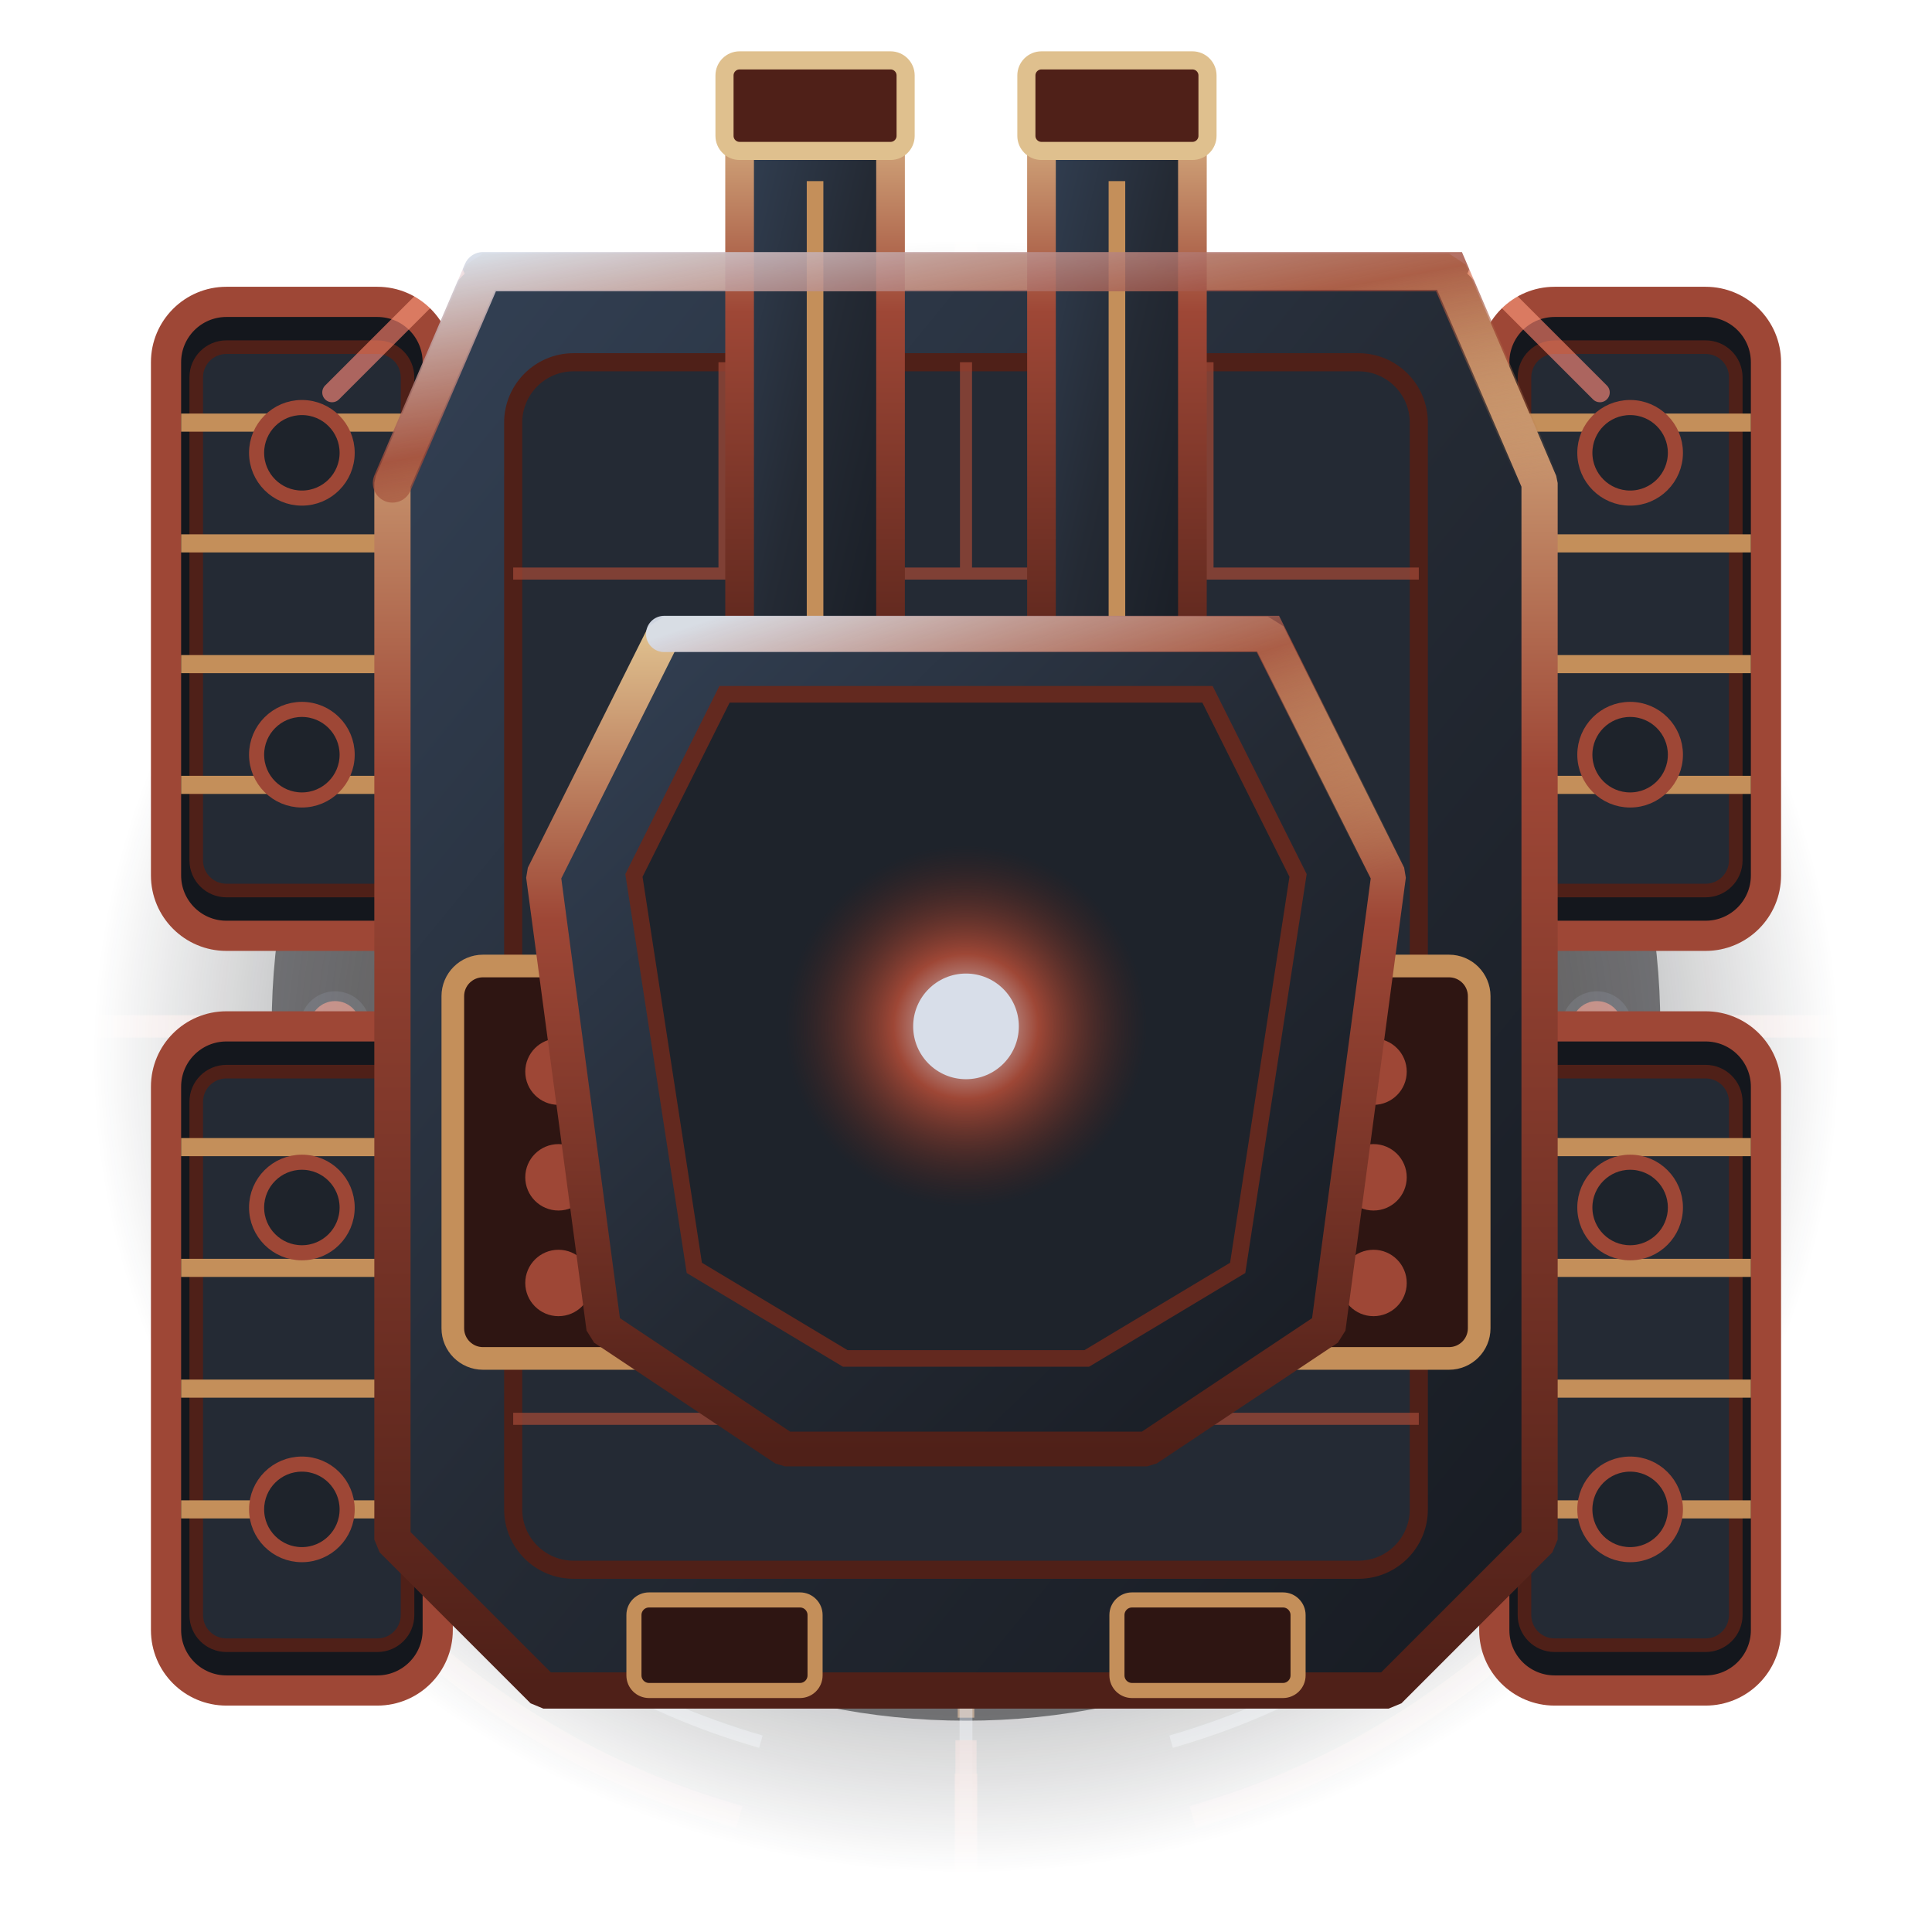
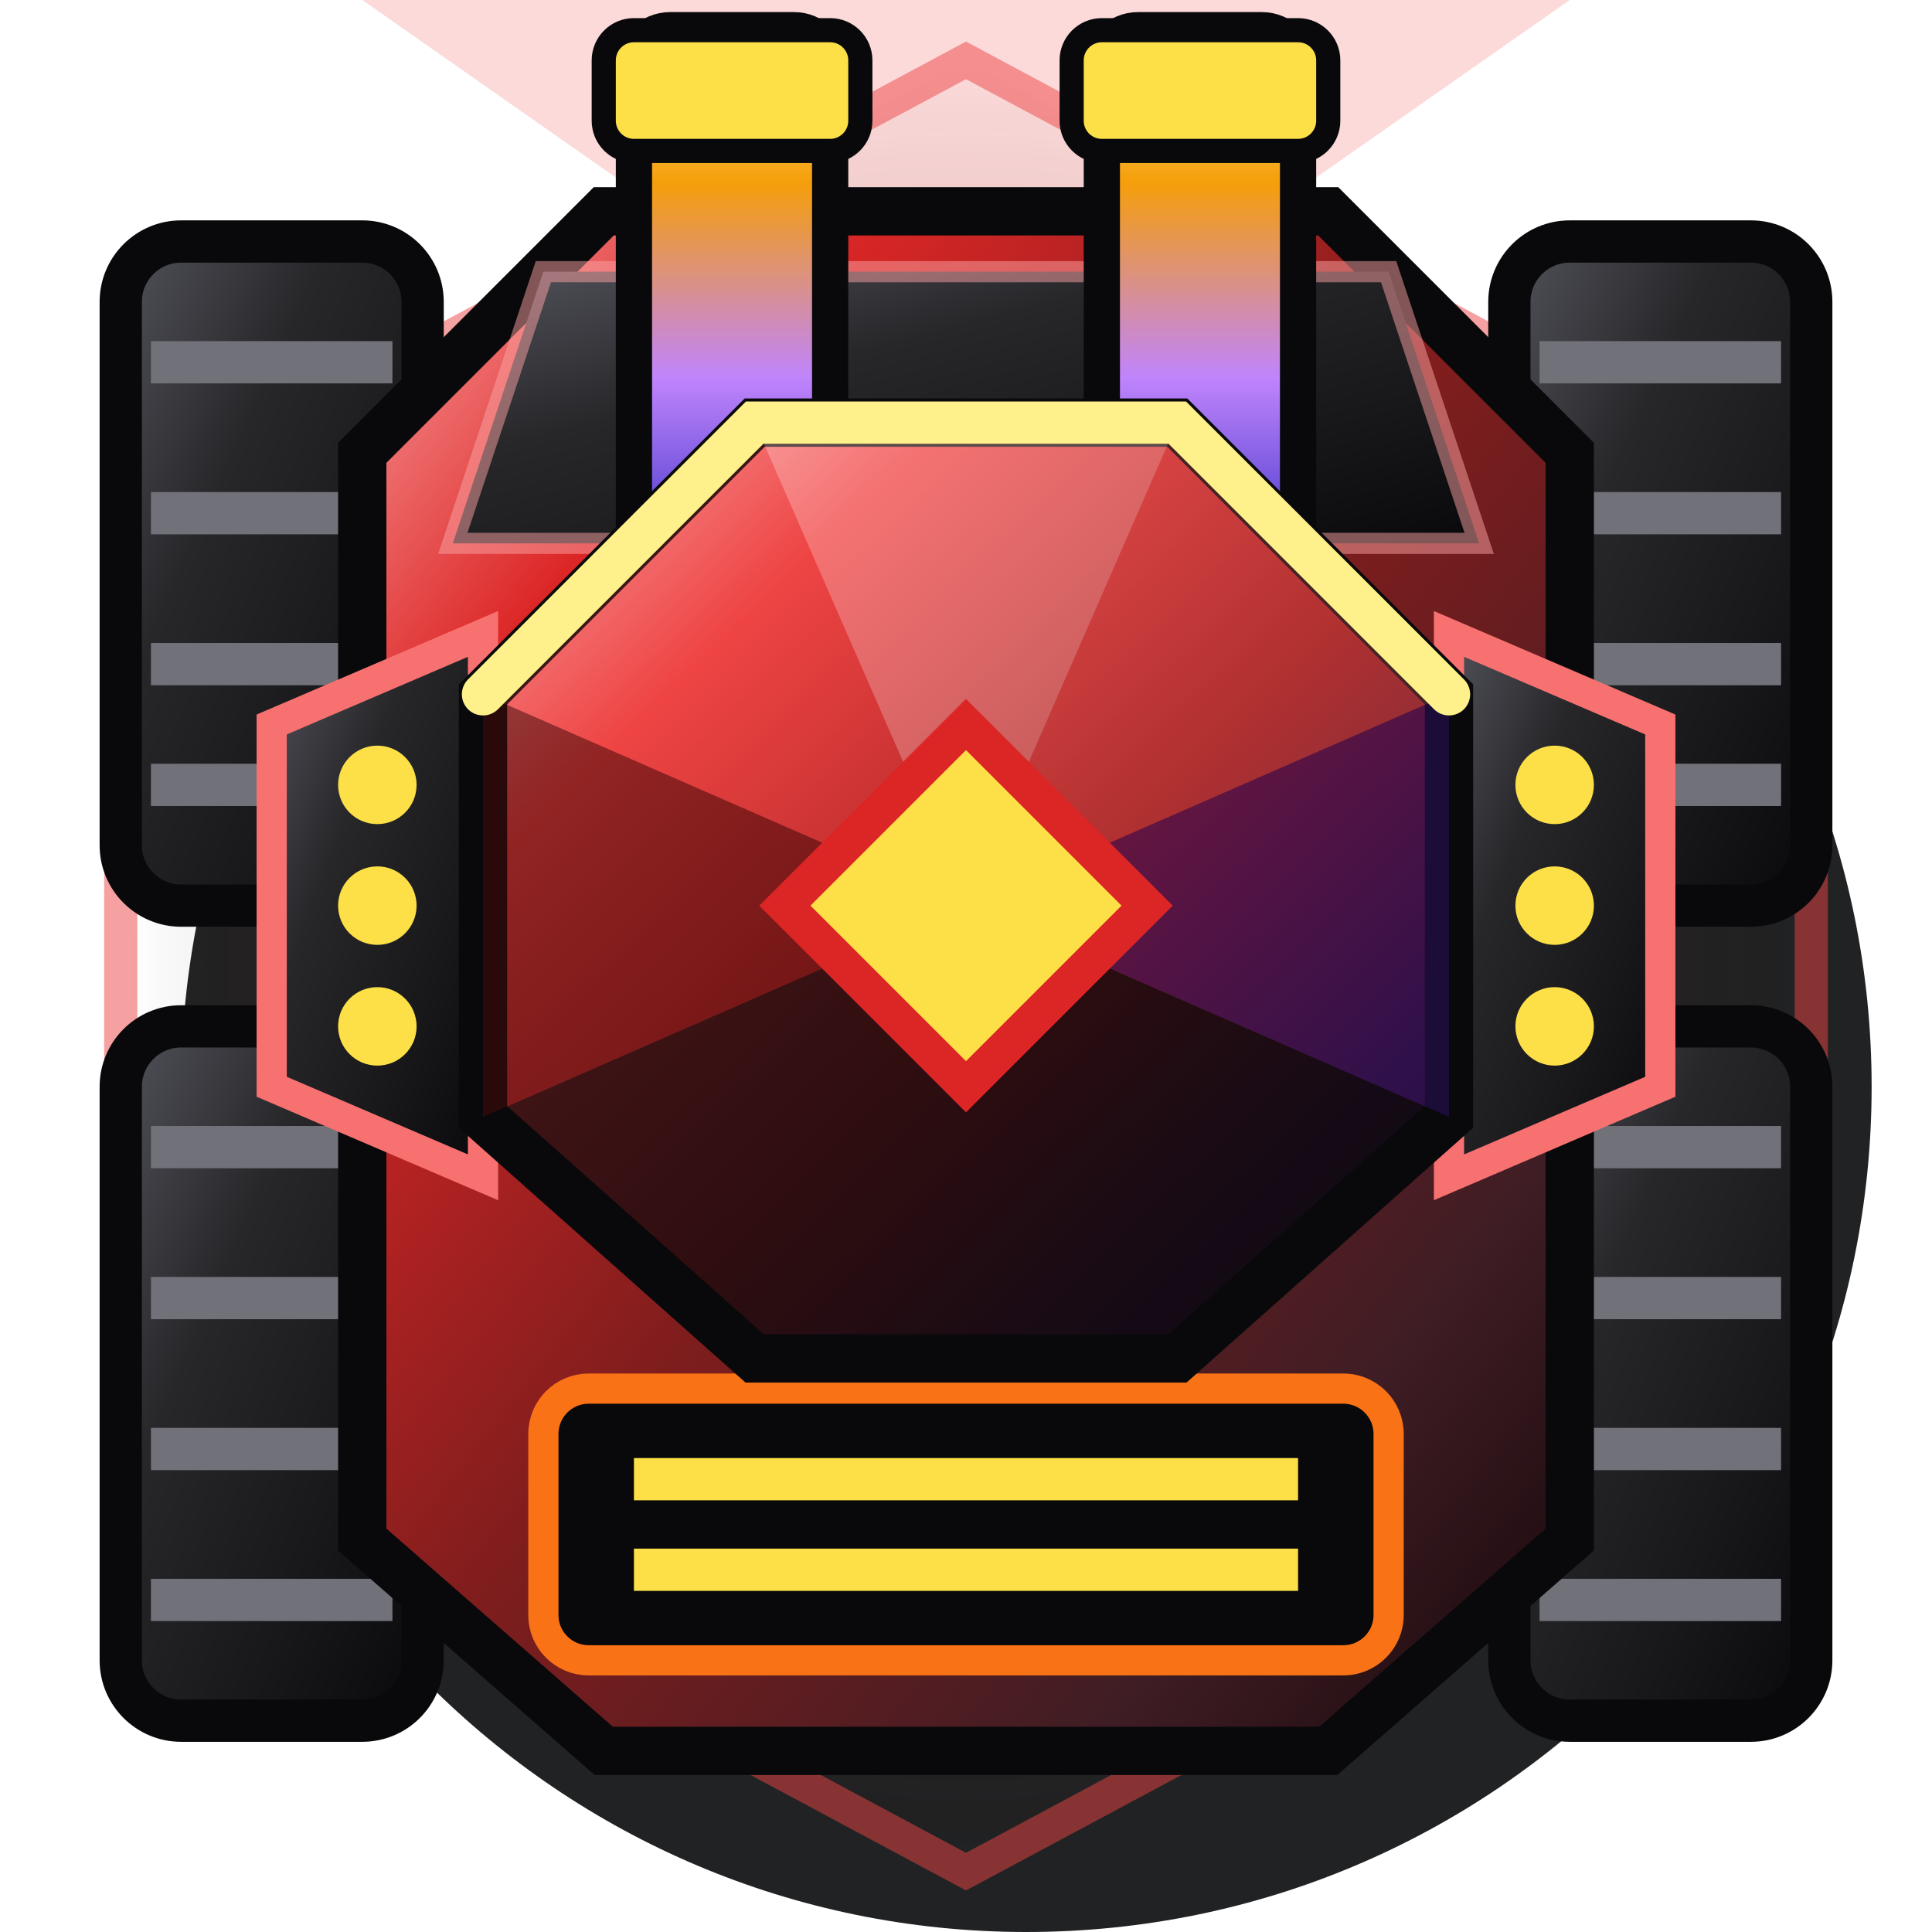
- <svg xmlns="http://www.w3.org/2000/svg" viewBox="0 0 128 128" fill="none" data-rig-id="enemy-mammoth-rig" data-root-anchor="64,68" data-has-aura="true">
+ <svg xmlns="http://www.w3.org/2000/svg" viewBox="0 0 64 64" width="64" height="64">
  <defs>
-     <radialGradient id="mm-shadow-grad" cx="50%" cy="50%" r="50%">
-       <stop offset="0%" stop-color="#12151a" stop-opacity="0.78" />
-       <stop offset="65%" stop-color="#171b22" stop-opacity="0.38" />
-       <stop offset="100%" stop-color="#171b22" stop-opacity="0" />
-     </radialGradient>
-     <radialGradient id="mm-aura-field" cx="50%" cy="50%" r="50%">
-       <stop offset="0%" stop-color="#9e4736" stop-opacity="0.32" />
-       <stop offset="58%" stop-color="#c48f5a" stop-opacity="0.14" />
-       <stop offset="100%" stop-color="#171b22" stop-opacity="0" />
-     </radialGradient>
-     <linearGradient id="mm-hull-obsidian" x1="0%" y1="0%" x2="100%" y2="100%">
-       <stop offset="0%" stop-color="#334155" />
-       <stop offset="50%" stop-color="#242a34" />
-       <stop offset="100%" stop-color="#171b22" />
+     <linearGradient id="em-hull" x1="0%" y1="0%" x2="100%" y2="100%">
+       <stop offset="0%" stop-color="#fca5a5" />
+       <stop offset="20%" stop-color="#dc2626" />
+       <stop offset="50%" stop-color="#7f1d1d" />
+       <stop offset="80%" stop-color="#3f1d24" />
+       <stop offset="100%" stop-color="#14070a" />
    </linearGradient>
-     <linearGradient id="mm-crimson-edge" x1="0%" y1="0%" x2="0%" y2="100%">
-       <stop offset="0%" stop-color="#dfc08e" />
-       <stop offset="35%" stop-color="#9e4736" />
-       <stop offset="100%" stop-color="#4f2018" />
+     <linearGradient id="em-carbon" x1="0%" y1="0%" x2="100%" y2="100%">
+       <stop offset="0%" stop-color="#52525b" />
+       <stop offset="35%" stop-color="#27272a" />
+       <stop offset="70%" stop-color="#18181b" />
+       <stop offset="100%" stop-color="#09090b" />
    </linearGradient>
-     <linearGradient id="mm-rim-glow" x1="0%" y1="0%" x2="100%" y2="100%">
-       <stop offset="0%" stop-color="#d8dee9" stop-opacity="0.95" />
-       <stop offset="45%" stop-color="#9e4736" stop-opacity="0.8" />
-       <stop offset="100%" stop-color="#c48f5a" stop-opacity="0" />
+     <linearGradient id="em-barrel" x1="0%" y1="0%" x2="0%" y2="100%">
+       <stop offset="0%" stop-color="#fef08a" />
+       <stop offset="22%" stop-color="#f59e0b" />
+       <stop offset="50%" stop-color="#c084fc" />
+       <stop offset="75%" stop-color="#4338ca" />
+       <stop offset="100%" stop-color="#18181b" />
    </linearGradient>
-     <radialGradient id="mm-core-glow" cx="50%" cy="50%" r="50%">
-       <stop offset="0%" stop-color="#d8dee9" />
-       <stop offset="40%" stop-color="#9e4736" />
-       <stop offset="100%" stop-color="#4f2018" stop-opacity="0" />
+     <linearGradient id="em-turret-facet" x1="0%" y1="0%" x2="100%" y2="100%">
+       <stop offset="0%" stop-color="#fecaca" />
+       <stop offset="24%" stop-color="#ef4444" />
+       <stop offset="55%" stop-color="#991b1b" />
+       <stop offset="82%" stop-color="#31102f" />
+       <stop offset="100%" stop-color="#0f0714" />
+     </linearGradient>
+     <radialGradient id="em-magma-aura" cx="50%" cy="50%" r="50%">
+       <stop offset="0%" stop-color="#ef4444" stop-opacity="0.38" />
+       <stop offset="65%" stop-color="#991b1b" stop-opacity="0.16" />
+       <stop offset="100%" stop-color="#09090b" stop-opacity="0" />
    </radialGradient>
  </defs>
-   <g id="part-shadow-cast" data-pivot="64,70" data-parent="root" data-z-index="1" data-blend="multiply" style="mix-blend-mode: multiply">
-     <ellipse cx="64" cy="70" rx="58" ry="54" fill="url(#mm-shadow-grad)" />
-     <ellipse cx="64" cy="68" rx="46" ry="46" fill="#12151a" fill-opacity="0.52" />
+   <ellipse id="part-shadow-cast" cx="34" cy="36" rx="28" ry="28" fill="#030406" opacity="0.88" />
+   <polygon id="part-aura-ring-outer" points="32,2 60,17 60,47 32,62 4,47 4,17" fill="url(#em-magma-aura)" stroke="#ef4444" stroke-width="1.1" stroke-opacity="0.5" />
+   <polygon id="part-aura-ring-inner" points="32,7 55,19 55,45 32,57 9,45 9,19" fill="none" stroke="#f59e0b" stroke-width="0.9" stroke-opacity="0.38" />
+   <polygon id="part-light-cone-main" points="32,14 12,0 52,0" fill="#ef4444" opacity="0.2" />
+   <g id="part-track-front-L">
+     <rect x="4" y="8" width="10" height="22" rx="2" fill="url(#em-carbon)" stroke="#09090b" stroke-width="1.4" />
+     <path d="M5 12 H13 M5 17 H13 M5 22 H13 M5 26 H13" stroke="#71717a" stroke-width="1.4" />
  </g>
-   <g id="part-aura-ring-outer" data-pivot="64,68" data-parent="root" data-z-index="4" data-blend="screen" data-motion="spin-cw" style="mix-blend-mode: screen">
-     <circle cx="64" cy="68" r="58" fill="url(#mm-aura-field)" />
-     <path fill="none" stroke="#9e4736" stroke-width="1.5" stroke-opacity="0.72" d="M116.39,83.02 A54.5,54.5 0 0,1 79.02,120.39 M48.98,120.39 A54.5,54.5 0 0,1 11.61,83.02 M11.61,52.98 A54.5,54.5 0 0,1 48.98,15.61 M79.02,15.61 A54.5,54.5 0 0,1 116.39,52.98 M64,9.5 L64,18.5 M64,117.5 L64,126.5 M5.5,68 L14.5,68 M113.5,68 L122.5,68" stroke-linejoin="bevel" />
-     <path fill="none" stroke="#8695ab" stroke-width="0.85" stroke-opacity="0.58" d="M111.39,81.59 A49.3,49.3 0 0,1 77.59,115.39 M50.41,115.39 A49.3,49.3 0 0,1 16.61,81.59 M16.61,54.41 A49.3,49.3 0 0,1 50.41,20.61 M77.59,20.61 A49.3,49.3 0 0,1 111.39,54.41 M64,14.7 L64,23.7 M64,112.3 L64,121.3 M10.7,68 L19.7,68 M108.3,68 L117.3,68" stroke-linejoin="bevel" />
-     <line x1="111.3" y1="68" x2="120.5" y2="68" stroke="#9e4736" stroke-width="1.4" stroke-opacity="0.8" />
-     <line x1="97.4" y1="101.4" x2="104" y2="108" stroke="#c48f5a" stroke-width="1.4" stroke-opacity="0.8" />
-     <line x1="64" y1="115.3" x2="64" y2="124.5" stroke="#9e4736" stroke-width="1.4" stroke-opacity="0.8" />
-     <line x1="30.6" y1="101.4" x2="24" y2="108" stroke="#c48f5a" stroke-width="1.4" stroke-opacity="0.8" />
-     <line x1="16.7" y1="68" x2="7.5" y2="68" stroke="#9e4736" stroke-width="1.4" stroke-opacity="0.8" />
-     <line x1="30.6" y1="34.6" x2="24" y2="28" stroke="#c48f5a" stroke-width="1.4" stroke-opacity="0.8" />
-     <line x1="64" y1="20.7" x2="64" y2="11.5" stroke="#9e4736" stroke-width="1.4" stroke-opacity="0.8" />
-     <line x1="97.4" y1="34.6" x2="104" y2="28" stroke="#c48f5a" stroke-width="1.4" stroke-opacity="0.8" />
-     <rect x="100.3" y="104.3" width="4.4" height="4.4" fill="#c48f5a" stroke="#12151a" stroke-width="0.7" />
-     <rect x="23.3" y="104.3" width="4.4" height="4.4" fill="#c48f5a" stroke="#12151a" stroke-width="0.7" />
-     <rect x="23.3" y="27.3" width="4.4" height="4.4" fill="#c48f5a" stroke="#12151a" stroke-width="0.7" />
-     <rect x="100.3" y="27.3" width="4.4" height="4.4" fill="#c48f5a" stroke="#12151a" stroke-width="0.7" />
+   <g id="part-track-front-R">
+     <rect x="50" y="8" width="10" height="22" rx="2" fill="url(#em-carbon)" stroke="#09090b" stroke-width="1.4" />
+     <path d="M51 12 H59 M51 17 H59 M51 22 H59 M51 26 H59" stroke="#71717a" stroke-width="1.4" />
  </g>
-   <g id="part-aura-ring-inner" data-pivot="64,68" data-parent="root" data-z-index="5" data-blend="screen" data-motion="spin-ccw" style="mix-blend-mode: screen">
-     <path fill="none" stroke="#c48f5a" stroke-width="1.1" stroke-opacity="0.68" d="M104.18,79.52 A41.8,41.8 0 0,1 75.52,108.18 M52.48,108.18 A41.8,41.8 0 0,1 23.82,79.52 M23.82,56.48 A41.8,41.8 0 0,1 52.48,27.82 M75.52,27.82 A41.8,41.8 0 0,1 104.18,56.48 M64,22.2 L64,31.2 M64,104.8 L64,113.8 M18.2,68 L27.2,68 M100.8,68 L109.8,68" stroke-linejoin="bevel" />
-     <circle cx="105.8" cy="68" r="2.0" fill="#9e4736" stroke="#12151a" stroke-width="0.65" />
-     <circle cx="84.9" cy="104.2" r="2.0" fill="#9e4736" stroke="#12151a" stroke-width="0.65" />
-     <circle cx="43.1" cy="104.2" r="2.0" fill="#9e4736" stroke="#12151a" stroke-width="0.65" />
-     <circle cx="22.2" cy="68" r="2.0" fill="#9e4736" stroke="#12151a" stroke-width="0.65" />
-     <circle cx="43.1" cy="31.8" r="2.0" fill="#9e4736" stroke="#12151a" stroke-width="0.65" />
-     <circle cx="84.9" cy="31.8" r="2.0" fill="#9e4736" stroke="#12151a" stroke-width="0.65" />
+   <g id="part-track-rear-L">
+     <rect x="4" y="34" width="10" height="23" rx="2" fill="url(#em-carbon)" stroke="#09090b" stroke-width="1.4" />
+     <path d="M5 38 H13 M5 43 H13 M5 48 H13 M5 53 H13" stroke="#71717a" stroke-width="1.4" />
  </g>
-   <g id="part-light-cone-main" data-pivot="64,48" data-parent="part-turret-body" data-z-index="8" data-blend="screen" style="mix-blend-mode: screen">
-     <polygon points="64,48 34,4 94,4" fill="url(#mm-aura-field)" opacity="0.65" />
-     <line x1="54" y1="46" x2="46" y2="4" stroke="#9e4736" stroke-width="0.8" />
-     <line x1="74" y1="46" x2="82" y2="4" stroke="#9e4736" stroke-width="0.8" />
+   <g id="part-track-rear-R">
+     <rect x="50" y="34" width="10" height="23" rx="2" fill="url(#em-carbon)" stroke="#09090b" stroke-width="1.4" />
+     <path d="M51 38 H59 M51 43 H59 M51 48 H59 M51 53 H59" stroke="#71717a" stroke-width="1.4" />
  </g>
-   <g id="part-track-front-L" data-pivot="20,42" data-parent="part-hull-chassis" data-z-index="14" data-blend="normal" data-motion="scroll-uv-left">
-     <rect x="11" y="20" width="18" height="42" rx="4" fill="#14171d" stroke="#9e4736" stroke-width="2.0" />
-     <rect x="13" y="23" width="14" height="36" rx="2" fill="#242a34" stroke="#4f2018" stroke-width="0.9" />
-     <path d="M12 28 H28 M12 36 H28 M12 44 H28 M12 52 H28" stroke="#c48f5a" stroke-width="1.2" />
-     <circle cx="20" cy="30" r="3" fill="#1e232b" stroke="#9e4736" stroke-width="1.0" />
-     <circle cx="20" cy="50" r="3" fill="#1e232b" stroke="#9e4736" stroke-width="1.0" />
+   <g id="part-hull-chassis">
+     <polygon points="20,7 44,7 52,15 52,51 44,58 20,58 12,51 12,15" fill="url(#em-hull)" stroke="#09090b" stroke-width="1.6" />
+     <polygon points="18,9 46,9 49,18 15,18" fill="url(#em-carbon)" stroke="#fca5a5" stroke-width="0.7" stroke-opacity="0.5" />
+     <rect x="18" y="46" width="28" height="9" rx="1.5" fill="#09090b" stroke="#f97316" stroke-width="1" />
+     <path d="M21 49 H43 M21 52 H43" stroke="#fde047" stroke-width="1.4" />
  </g>
-   <g id="part-track-front-R" data-pivot="108,42" data-parent="part-hull-chassis" data-z-index="14" data-blend="normal" data-motion="scroll-uv-right">
-     <rect x="99" y="20" width="18" height="42" rx="4" fill="#14171d" stroke="#9e4736" stroke-width="2.0" />
-     <rect x="101" y="23" width="14" height="36" rx="2" fill="#242a34" stroke="#4f2018" stroke-width="0.9" />
-     <path d="M100 28 H116 M100 36 H116 M100 44 H116 M100 52 H116" stroke="#c48f5a" stroke-width="1.2" />
-     <circle cx="108" cy="30" r="3" fill="#1e232b" stroke="#9e4736" stroke-width="1.0" />
-     <circle cx="108" cy="50" r="3" fill="#1e232b" stroke="#9e4736" stroke-width="1.0" />
+   <g id="part-barrel-heavy-L">
+     <rect x="21" y="1" width="6.5" height="23" rx="1.2" fill="url(#em-barrel)" stroke="#09090b" stroke-width="1.2" />
+     <rect x="20" y="1" width="8.5" height="4" rx="1" fill="#fde047" stroke="#09090b" stroke-width="0.8" />
  </g>
-   <g id="part-track-rear-L" data-pivot="20,90" data-parent="part-hull-chassis" data-z-index="15" data-blend="normal" data-motion="scroll-uv-left">
-     <rect x="11" y="68" width="18" height="44" rx="4" fill="#14171d" stroke="#9e4736" stroke-width="2.0" />
-     <rect x="13" y="71" width="14" height="38" rx="2" fill="#242a34" stroke="#4f2018" stroke-width="0.9" />
-     <path d="M12 76 H28 M12 84 H28 M12 92 H28 M12 100 H28" stroke="#c48f5a" stroke-width="1.2" />
-     <circle cx="20" cy="80" r="3" fill="#1e232b" stroke="#9e4736" stroke-width="1.0" />
-     <circle cx="20" cy="100" r="3" fill="#1e232b" stroke="#9e4736" stroke-width="1.0" />
+   <g id="part-barrel-heavy-R">
+     <rect x="36.5" y="1" width="6.5" height="23" rx="1.2" fill="url(#em-barrel)" stroke="#09090b" stroke-width="1.2" />
+     <rect x="35.5" y="1" width="8.5" height="4" rx="1" fill="#fde047" stroke="#09090b" stroke-width="0.8" />
  </g>
-   <g id="part-track-rear-R" data-pivot="108,90" data-parent="part-hull-chassis" data-z-index="15" data-blend="normal" data-motion="scroll-uv-right">
-     <rect x="99" y="68" width="18" height="44" rx="4" fill="#14171d" stroke="#9e4736" stroke-width="2.0" />
-     <rect x="101" y="71" width="14" height="38" rx="2" fill="#242a34" stroke="#4f2018" stroke-width="0.9" />
-     <path d="M100 76 H116 M100 84 H116 M100 92 H116 M100 100 H116" stroke="#c48f5a" stroke-width="1.2" />
-     <circle cx="108" cy="80" r="3" fill="#1e232b" stroke="#9e4736" stroke-width="1.0" />
-     <circle cx="108" cy="100" r="3" fill="#1e232b" stroke="#9e4736" stroke-width="1.0" />
+   <g id="part-missile-pod-L">
+     <polygon points="9,24 16,21 16,39 9,36" fill="url(#em-carbon)" stroke="#f87171" stroke-width="1" />
+     <circle cx="12.5" cy="26" r="1.3" fill="#fde047" />
+     <circle cx="12.5" cy="30" r="1.3" fill="#fde047" />
+     <circle cx="12.5" cy="34" r="1.3" fill="#fde047" />
  </g>
-   <g id="part-hull-chassis" data-pivot="64,68" data-parent="root" data-z-index="25" data-blend="normal">
-     <polygon points="32,18 96,18 102,32 102,102 92,112 36,112 26,102 26,32" fill="url(#mm-hull-obsidian)" stroke="url(#mm-crimson-edge)" stroke-width="2.4" stroke-linejoin="bevel" />
-     <rect x="34" y="24" width="60" height="80" rx="4" fill="#242a34" stroke="#4f2018" stroke-width="1.2" />
-     <path d="M34 38 H94 M34 94 H94 M48 24 V38 M64 24 V38 M80 24 V38" stroke="#9e4736" stroke-width="0.8" stroke-opacity="0.75" />
-     <rect x="42" y="106" width="12" height="6" rx="1" fill="#2e1512" stroke="#c48f5a" stroke-width="1.0" />
-     <rect x="74" y="106" width="12" height="6" rx="1" fill="#2e1512" stroke="#c48f5a" stroke-width="1.0" />
-     <circle cx="52" cy="58" r="1.5" fill="#c48f5a" stroke="#12151a" stroke-width="0.6" />
-     <circle cx="76" cy="58" r="1.5" fill="#c48f5a" stroke="#12151a" stroke-width="0.6" />
-     <circle cx="52" cy="78" r="1.5" fill="#c48f5a" stroke="#12151a" stroke-width="0.6" />
-     <circle cx="76" cy="78" r="1.5" fill="#c48f5a" stroke="#12151a" stroke-width="0.6" />
+   <g id="part-missile-pod-R">
+     <polygon points="48,21 55,24 55,36 48,39" fill="url(#em-carbon)" stroke="#f87171" stroke-width="1" />
+     <circle cx="51.5" cy="26" r="1.3" fill="#fde047" />
+     <circle cx="51.5" cy="30" r="1.3" fill="#fde047" />
+     <circle cx="51.5" cy="34" r="1.3" fill="#fde047" />
  </g>
-   <g id="part-missile-pod-L" data-pivot="38,78" data-parent="part-hull-chassis" data-z-index="30" data-blend="normal" data-motion="slide-open-left">
-     <circle cx="38" cy="78" r="4" fill="#1e232b" stroke="#c48f5a" stroke-width="1.2" />
-     <rect x="30" y="64" width="14" height="26" rx="2" fill="#2e1512" stroke="#c48f5a" stroke-width="1.5" />
-     <circle cx="37" cy="71" r="2.2" fill="#9e4736" />
-     <circle cx="37" cy="78" r="2.2" fill="#9e4736" />
-     <circle cx="37" cy="85" r="2.2" fill="#9e4736" />
+   <g id="part-turret-body">
+     <polygon points="25,14 39,14 48,23 48,37 39,45 25,45 16,37 16,23" fill="url(#em-turret-facet)" stroke="#09090b" stroke-width="1.6" />
+     <polygon points="25,14 39,14 32,30" fill="#fecaca" opacity="0.34" />
+     <polygon points="39,14 48,23 32,30" fill="#f87171" opacity="0.25" />
+     <polygon points="16,23 25,14 32,30" fill="#ef4444" opacity="0.22" />
+     <polygon points="16,23 16,37 32,30" fill="#450a0a" opacity="0.55" />
+     <polygon points="48,23 48,37 32,30" fill="#2e1065" opacity="0.5" />
+     <polygon points="16,37 25,45 39,45 48,37 32,30" fill="#09090b" opacity="0.72" />
  </g>
-   <g id="part-missile-pod-R" data-pivot="90,78" data-parent="part-hull-chassis" data-z-index="30" data-blend="normal" data-motion="slide-open-right">
-     <circle cx="90" cy="78" r="4" fill="#1e232b" stroke="#c48f5a" stroke-width="1.2" />
-     <rect x="84" y="64" width="14" height="26" rx="2" fill="#2e1512" stroke="#c48f5a" stroke-width="1.5" />
-     <circle cx="91" cy="71" r="2.2" fill="#9e4736" />
-     <circle cx="91" cy="78" r="2.2" fill="#9e4736" />
-     <circle cx="91" cy="85" r="2.2" fill="#9e4736" />
-   </g>
-   <g id="part-barrel-heavy-L" data-pivot="54,48" data-parent="part-turret-body" data-z-index="35" data-blend="normal" data-motion="recoil-y-alt-L">
-     <circle cx="54" cy="48" r="6.5" fill="#1e232b" stroke="#9e4736" stroke-width="1.5" />
-     <rect x="49" y="6" width="10" height="42" rx="2" fill="url(#mm-hull-obsidian)" stroke="url(#mm-crimson-edge)" stroke-width="1.9" />
-     <rect x="48" y="4" width="12" height="6" rx="1" fill="#4f2018" stroke="#dfc08e" stroke-width="1.2" />
-     <line x1="54" y1="12" x2="54" y2="42" stroke="#c48f5a" stroke-width="1.1" />
-   </g>
-   <g id="part-barrel-heavy-R" data-pivot="74,48" data-parent="part-turret-body" data-z-index="35" data-blend="normal" data-motion="recoil-y-alt-R">
-     <circle cx="74" cy="48" r="6.5" fill="#1e232b" stroke="#9e4736" stroke-width="1.5" />
-     <rect x="69" y="6" width="10" height="42" rx="2" fill="url(#mm-hull-obsidian)" stroke="url(#mm-crimson-edge)" stroke-width="1.9" />
-     <rect x="68" y="4" width="12" height="6" rx="1" fill="#4f2018" stroke="#dfc08e" stroke-width="1.2" />
-     <line x1="74" y1="12" x2="74" y2="42" stroke="#c48f5a" stroke-width="1.1" />
-   </g>
-   <g id="part-turret-body" data-pivot="64,66" data-parent="part-hull-chassis" data-z-index="40" data-blend="normal" data-motion="aim-rotate-360">
-     <polygon points="44,42 84,42 92,58 88,88 76,96 52,96 40,88 36,58" fill="url(#mm-hull-obsidian)" stroke="url(#mm-crimson-edge)" stroke-width="2.3" stroke-linejoin="bevel" />
-     <polygon points="48,46 80,46 86,58 82,84 72,90 56,90 46,84 42,58" fill="#1e232b" stroke="#63291f" stroke-width="1.1" />
-     <circle cx="64" cy="68" r="12" fill="url(#mm-core-glow)" />
-     <circle cx="64" cy="68" r="3.5" fill="#d8dee9" />
-   </g>
-   <g id="part-light-rim-body" data-pivot="64,68" data-parent="part-hull-chassis" data-z-index="45" data-blend="plus-lighter" style="mix-blend-mode: plus-lighter">
-     <path d="M32 18 H96 L102 32 M26 32 L32 18" stroke="url(#mm-rim-glow)" stroke-width="2.6" stroke-linecap="round" />
-     <path d="M44 42 H84 L92 58" stroke="url(#mm-rim-glow)" stroke-width="2.4" stroke-linecap="round" />
-   </g>
-   <g id="part-aura-corona-top" data-pivot="64,68" data-parent="root" data-z-index="65" data-blend="screen" data-motion="pulse-breathe" style="mix-blend-mode: screen">
-     <path d="M22 26 L30 18 L26 10 M106 26 L98 18 L102 10" stroke="#9e4736" stroke-width="1.3" stroke-linecap="round" />
-     <circle cx="26" cy="10" r="2.2" fill="#dfc08e" />
-     <circle cx="102" cy="10" r="2.2" fill="#dfc08e" />
-     <circle cx="64" cy="6" r="2.4" fill="#d8dee9" />
-   </g>
+   <path id="part-light-rim-body" d="M16,23 L25,14 L39,14 L48,23" fill="none" stroke="#fef08a" stroke-width="1.4" stroke-linecap="round" />
+   <polygon id="part-aura-corona-top" points="32,24 38,30 32,36 26,30" fill="#fde047" stroke="#dc2626" stroke-width="1.2" />
</svg>
